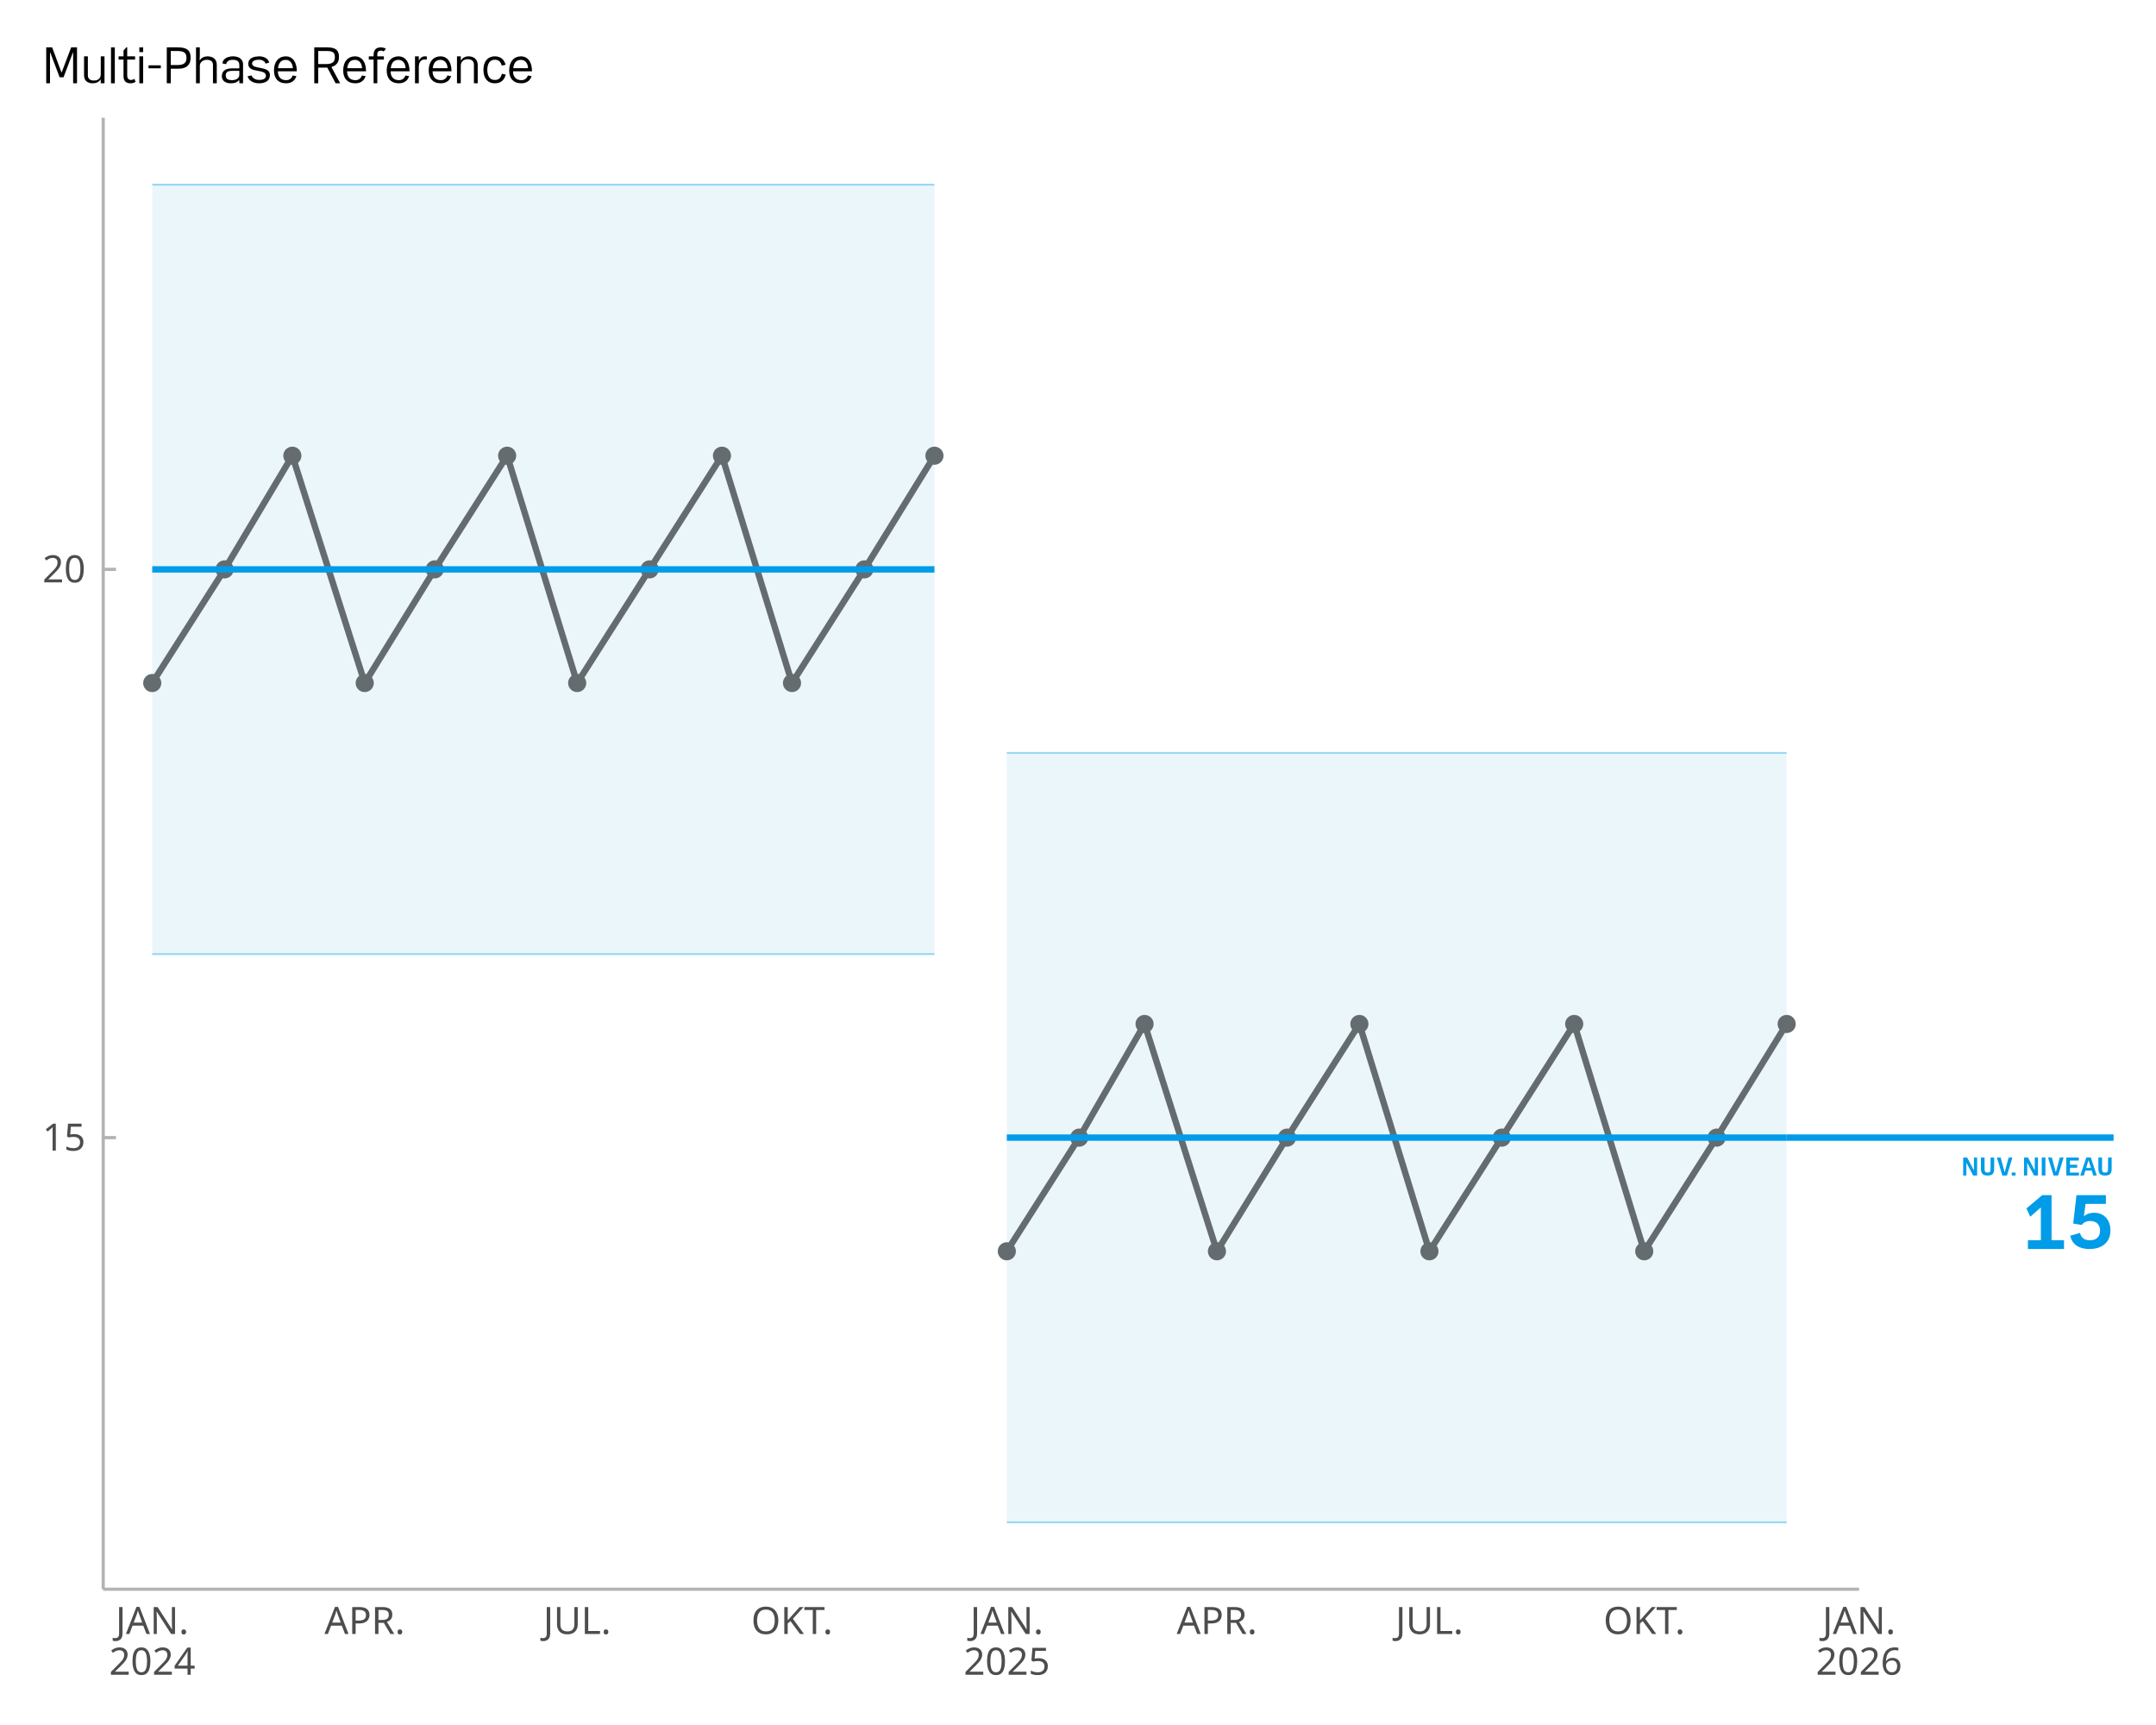
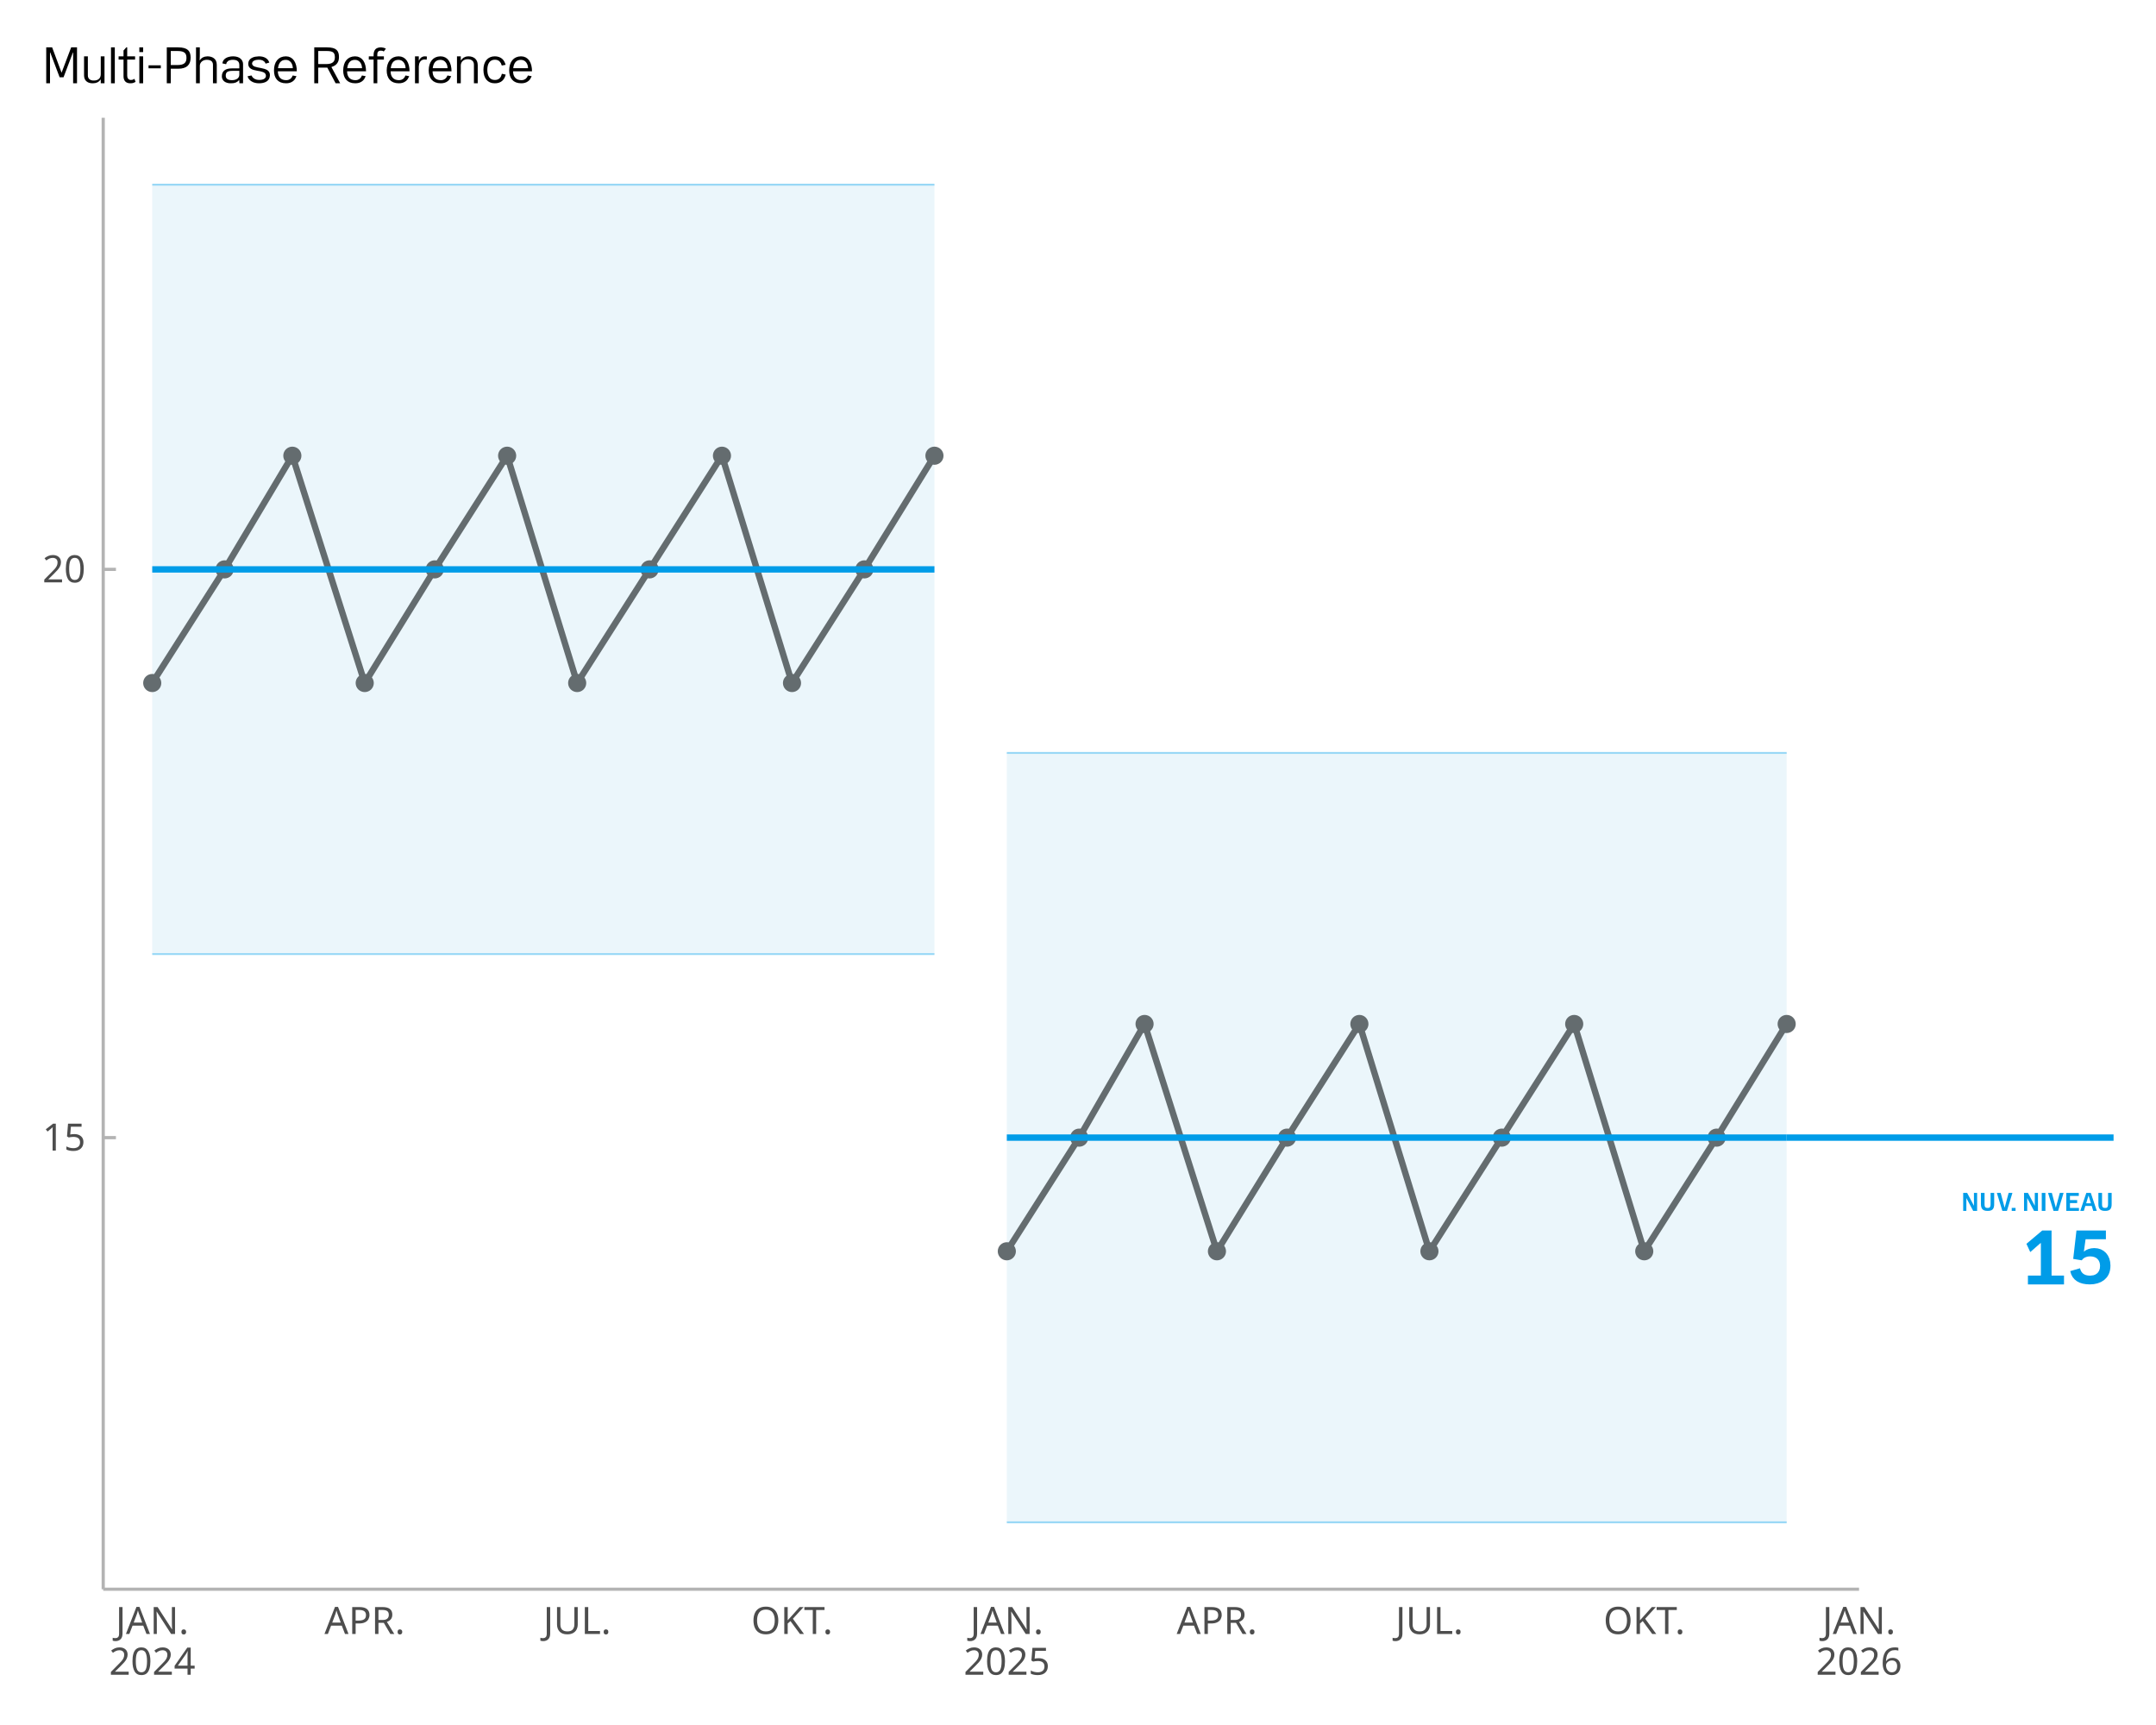
<svg xmlns="http://www.w3.org/2000/svg" class="svglite" data-engine-version="2.0" width="720.00pt" height="576.00pt" viewBox="0 0 720.00 576.00">
  <defs>
    <style type="text/css">
    .svglite line, .svglite polyline, .svglite polygon, .svglite path, .svglite rect, .svglite circle {
      fill: none;
      stroke: #000000;
      stroke-linecap: round;
      stroke-linejoin: round;
      stroke-miterlimit: 10.00;
    }
  </style>
  </defs>
  <rect width="100%" height="100%" style="stroke: none; fill: #FFFFFF;" />
  <defs>
    <clipPath id="cpMC4wMHw3MjAuMDB8MC4wMHw1NzYuMDA=">
      <rect x="0.00" y="0.00" width="720.00" height="576.00" />
    </clipPath>
  </defs>
  <g clip-path="url(#cpMC4wMHw3MjAuMDB8MC4wMHw1NzYuMDA=)">
    <rect x="0.00" y="0.00" width="720.00" height="576.00" style="stroke-width: 1.36; stroke: none; fill: #FFFFFF;" />
  </g>
  <defs>
    <clipPath id="cpMzQuNDd8NzA1LjgzfDM5LjMzfDUzMC42Ng==">
      <rect x="34.47" y="39.33" width="671.36" height="491.32" />
    </clipPath>
  </defs>
  <g clip-path="url(#cpMzQuNDd8NzA1LjgzfDM5LjMzfDUzMC42Ng==)">
    <rect x="34.47" y="39.33" width="671.36" height="491.32" style="stroke-width: 1.36; stroke: none; fill: #FFFFFF;" />
    <polygon points="50.84,61.67 75.01,61.67 97.63,61.67 121.80,61.67 145.19,61.67 169.36,61.67 192.75,61.67 216.93,61.67 241.10,61.67 264.49,61.67 288.66,61.67 312.06,61.67 312.06,318.58 288.66,318.58 264.49,318.58 241.10,318.58 216.93,318.58 192.75,318.58 169.36,318.58 145.19,318.58 121.80,318.58 97.63,318.58 75.01,318.58 50.84,318.58 " style="stroke-width: 0.00; stroke: none; stroke-linecap: butt; fill: #D8EEF9; fill-opacity: 0.50;" />
    <polyline points="50.84,61.67 75.01,61.67 97.63,61.67 121.80,61.67 145.19,61.67 169.36,61.67 192.75,61.67 216.93,61.67 241.10,61.67 264.49,61.67 288.66,61.67 312.06,61.67 " style="stroke-width: 1.36; stroke: none; stroke-linecap: butt;" />
    <polyline points="312.06,318.58 288.66,318.58 264.49,318.58 241.10,318.58 216.93,318.58 192.75,318.58 169.36,318.58 145.19,318.58 121.80,318.58 97.63,318.58 75.01,318.58 50.84,318.58 " style="stroke-width: 1.36; stroke: none; stroke-linecap: butt;" />
    <polygon points="336.23,251.41 360.40,251.41 382.23,251.41 406.40,251.41 429.80,251.41 453.97,251.41 477.36,251.41 501.53,251.41 525.71,251.41 549.10,251.41 573.27,251.41 596.66,251.41 596.66,508.32 573.27,508.32 549.10,508.32 525.71,508.32 501.53,508.32 477.36,508.32 453.97,508.32 429.80,508.32 406.40,508.32 382.23,508.32 360.40,508.32 336.23,508.32 " style="stroke-width: 0.00; stroke: none; stroke-linecap: butt; fill: #D8EEF9; fill-opacity: 0.50;" />
    <polyline points="336.23,251.41 360.40,251.41 382.23,251.41 406.40,251.41 429.80,251.41 453.97,251.41 477.36,251.41 501.53,251.41 525.71,251.41 549.10,251.41 573.27,251.41 596.66,251.41 " style="stroke-width: 1.36; stroke: none; stroke-linecap: butt;" />
    <polyline points="596.66,508.32 573.27,508.32 549.10,508.32 525.71,508.32 501.53,508.32 477.36,508.32 453.97,508.32 429.80,508.32 406.40,508.32 382.23,508.32 360.40,508.32 336.23,508.32 " style="stroke-width: 1.36; stroke: none; stroke-linecap: butt;" />
    <polyline points="50.84,61.67 75.01,61.67 97.63,61.67 121.80,61.67 145.19,61.67 169.36,61.67 192.75,61.67 216.93,61.67 241.10,61.67 264.49,61.67 288.66,61.67 312.06,61.67 " style="stroke-width: 0.64; stroke: #99D8F6; stroke-linecap: butt;" />
    <polyline points="336.23,251.41 360.40,251.41 382.23,251.41 406.40,251.41 429.80,251.41 453.97,251.41 477.36,251.41 501.53,251.41 525.71,251.41 549.10,251.41 573.27,251.41 596.66,251.41 " style="stroke-width: 0.64; stroke: #99D8F6; stroke-linecap: butt;" />
    <polyline points="50.84,318.58 75.01,318.58 97.63,318.58 121.80,318.58 145.19,318.58 169.36,318.58 192.75,318.58 216.93,318.58 241.10,318.58 264.49,318.58 288.66,318.58 312.06,318.58 " style="stroke-width: 0.64; stroke: #99D8F6; stroke-linecap: butt;" />
    <polyline points="336.23,508.32 360.40,508.32 382.23,508.32 406.40,508.32 429.80,508.32 453.97,508.32 477.36,508.32 501.53,508.32 525.71,508.32 549.10,508.32 573.27,508.32 596.66,508.32 " style="stroke-width: 0.64; stroke: #99D8F6; stroke-linecap: butt;" />
    <polyline points="50.84,228.07 75.01,190.12 97.63,152.17 121.80,228.07 145.19,190.12 169.36,152.17 192.75,228.07 216.93,190.12 241.10,152.17 264.49,228.07 288.66,190.12 312.06,152.17 " style="stroke-width: 2.13; stroke: #646C6F; stroke-linecap: butt;" />
    <polyline points="336.23,417.82 360.40,379.87 382.23,341.92 406.40,417.82 429.80,379.87 453.97,341.92 477.36,417.82 501.53,379.87 525.71,341.92 549.10,417.82 573.27,379.87 596.66,341.92 " style="stroke-width: 2.13; stroke: #646C6F; stroke-linecap: butt;" />
    <circle cx="50.84" cy="228.07" r="2.58" style="stroke-width: 0.90; stroke: #646C6F; fill: #646C6F;" />
    <circle cx="75.01" cy="190.12" r="2.58" style="stroke-width: 0.90; stroke: #646C6F; fill: #646C6F;" />
    <circle cx="97.63" cy="152.17" r="2.58" style="stroke-width: 0.90; stroke: #646C6F; fill: #646C6F;" />
    <circle cx="121.80" cy="228.07" r="2.58" style="stroke-width: 0.90; stroke: #646C6F; fill: #646C6F;" />
    <circle cx="145.19" cy="190.12" r="2.58" style="stroke-width: 0.90; stroke: #646C6F; fill: #646C6F;" />
    <circle cx="169.36" cy="152.17" r="2.58" style="stroke-width: 0.90; stroke: #646C6F; fill: #646C6F;" />
    <circle cx="192.75" cy="228.07" r="2.58" style="stroke-width: 0.90; stroke: #646C6F; fill: #646C6F;" />
    <circle cx="216.93" cy="190.12" r="2.58" style="stroke-width: 0.90; stroke: #646C6F; fill: #646C6F;" />
    <circle cx="241.10" cy="152.17" r="2.58" style="stroke-width: 0.90; stroke: #646C6F; fill: #646C6F;" />
    <circle cx="264.49" cy="228.07" r="2.58" style="stroke-width: 0.90; stroke: #646C6F; fill: #646C6F;" />
    <circle cx="288.66" cy="190.12" r="2.58" style="stroke-width: 0.90; stroke: #646C6F; fill: #646C6F;" />
    <circle cx="312.06" cy="152.17" r="2.58" style="stroke-width: 0.90; stroke: #646C6F; fill: #646C6F;" />
    <circle cx="336.23" cy="417.82" r="2.58" style="stroke-width: 0.90; stroke: #646C6F; fill: #646C6F;" />
    <circle cx="360.40" cy="379.87" r="2.58" style="stroke-width: 0.90; stroke: #646C6F; fill: #646C6F;" />
    <circle cx="382.23" cy="341.92" r="2.58" style="stroke-width: 0.90; stroke: #646C6F; fill: #646C6F;" />
    <circle cx="406.40" cy="417.82" r="2.58" style="stroke-width: 0.90; stroke: #646C6F; fill: #646C6F;" />
    <circle cx="429.80" cy="379.87" r="2.58" style="stroke-width: 0.90; stroke: #646C6F; fill: #646C6F;" />
    <circle cx="453.97" cy="341.92" r="2.58" style="stroke-width: 0.90; stroke: #646C6F; fill: #646C6F;" />
    <circle cx="477.36" cy="417.82" r="2.58" style="stroke-width: 0.90; stroke: #646C6F; fill: #646C6F;" />
    <circle cx="501.53" cy="379.87" r="2.58" style="stroke-width: 0.90; stroke: #646C6F; fill: #646C6F;" />
    <circle cx="525.71" cy="341.92" r="2.58" style="stroke-width: 0.90; stroke: #646C6F; fill: #646C6F;" />
    <circle cx="549.10" cy="417.82" r="2.58" style="stroke-width: 0.90; stroke: #646C6F; fill: #646C6F;" />
    <circle cx="573.27" cy="379.87" r="2.58" style="stroke-width: 0.90; stroke: #646C6F; fill: #646C6F;" />
    <circle cx="596.66" cy="341.92" r="2.58" style="stroke-width: 0.90; stroke: #646C6F; fill: #646C6F;" />
    <polyline points="50.84,190.12 75.01,190.12 97.63,190.12 121.80,190.12 145.19,190.12 169.36,190.12 192.75,190.12 216.93,190.12 241.10,190.12 264.49,190.12 288.66,190.12 312.06,190.12 " style="stroke-width: 2.13; stroke: #009CE8; stroke-linecap: butt;" />
    <polyline points="336.23,379.87 360.40,379.87 382.23,379.87 406.40,379.87 429.80,379.87 453.97,379.87 477.36,379.87 501.53,379.87 525.71,379.87 549.10,379.87 573.27,379.87 596.66,379.87 " style="stroke-width: 2.13; stroke: #009CE8; stroke-linecap: butt;" />
    <polyline points="596.66,379.87 705.83,379.87 " style="stroke-width: 2.13; stroke: #009CE8; stroke-linecap: butt;" />
-     <path d="M 660.26 386.52 L 659.20 386.52 L 659.20 390.81 L 656.93 386.52 L 655.61 386.52 L 655.61 392.52 L 656.67 392.52 L 656.67 388.24 L 658.95 392.52 L 660.26 392.52 Z" style="fill-rule: nonzero; fill: #009CE8; stroke-width: 0.75; stroke: none;" />
-     <path d="M 665.96 386.52 L 664.76 386.52 L 664.76 390.15 L 664.75 390.56 L 664.70 390.89 L 664.53 391.31 L 664.22 391.50 L 663.78 391.54 L 663.31 391.49 L 662.99 391.30 L 662.88 391.13 L 662.80 390.88 L 662.76 390.56 L 662.75 390.15 L 662.75 386.52 L 661.53 386.52 L 661.53 390.15 L 661.56 390.76 L 661.66 391.27 L 661.83 391.68 L 662.07 392.01 L 662.38 392.24 L 662.77 392.40 L 663.23 392.50 L 663.78 392.52 L 664.32 392.50 L 664.78 392.40 L 665.16 392.24 L 665.46 392.01 L 665.69 391.68 L 665.84 391.27 L 665.94 390.76 L 665.96 390.15 Z" style="fill-rule: nonzero; fill: #009CE8; stroke-width: 0.75; stroke: none;" />
-     <path d="M 670.79 386.52 L 669.47 391.42 L 669.44 391.42 L 668.13 386.52 L 666.86 386.52 L 668.69 392.52 L 670.22 392.52 L 672.05 386.52 Z" style="fill-rule: nonzero; fill: #009CE8; stroke-width: 0.75; stroke: none;" />
-     <path d="M 673.10 391.52 L 671.82 391.52 L 671.82 392.52 L 673.10 392.52 Z" style="fill-rule: nonzero; fill: #009CE8; stroke-width: 0.75; stroke: none;" />
-     <path d="M 680.58 386.52 L 679.52 386.52 L 679.52 390.81 L 677.25 386.52 L 675.93 386.52 L 675.93 392.52 L 676.99 392.52 L 676.99 388.24 L 679.27 392.52 L 680.58 392.52 Z" style="fill-rule: nonzero; fill: #009CE8; stroke-width: 0.75; stroke: none;" />
-     <path d="M 683.07 386.52 L 681.85 386.52 L 681.85 392.52 L 683.07 392.52 Z" style="fill-rule: nonzero; fill: #009CE8; stroke-width: 0.75; stroke: none;" />
-     <path d="M 687.88 386.52 L 686.56 391.42 L 686.53 391.42 L 685.22 386.52 L 683.95 386.52 L 685.78 392.52 L 687.31 392.52 L 689.14 386.52 Z" style="fill-rule: nonzero; fill: #009CE8; stroke-width: 0.75; stroke: none;" />
-     <path d="M 694.27 391.54 L 691.27 391.54 L 691.27 389.92 L 693.67 389.92 L 693.67 388.92 L 691.27 388.92 L 691.27 387.52 L 694.22 387.52 L 694.22 386.52 L 690.05 386.52 L 690.05 392.52 L 694.27 392.52 Z" style="fill-rule: nonzero; fill: #009CE8; stroke-width: 0.75; stroke: none;" />
-     <path d="M 698.23 386.52 L 696.73 386.52 L 694.71 392.52 L 695.90 392.52 L 696.40 390.87 L 698.54 390.87 L 699.04 392.52 L 700.23 392.52 ZM 696.68 389.99 L 697.46 387.42 L 697.48 387.42 L 698.28 389.99 Z" style="fill-rule: nonzero; fill: #009CE8; stroke-width: 0.75; stroke: none;" />
-     <path d="M 705.19 386.52 L 703.99 386.52 L 703.99 390.15 L 703.98 390.56 L 703.93 390.89 L 703.76 391.31 L 703.45 391.50 L 703.01 391.54 L 702.54 391.49 L 702.22 391.30 L 702.11 391.13 L 702.03 390.88 L 701.99 390.56 L 701.98 390.15 L 701.98 386.52 L 700.76 386.52 L 700.76 390.15 L 700.79 390.76 L 700.89 391.27 L 701.06 391.68 L 701.30 392.01 L 701.61 392.24 L 702.00 392.40 L 702.46 392.50 L 703.01 392.52 L 703.55 392.50 L 704.01 392.40 L 704.39 392.24 L 704.69 392.01 L 704.92 391.68 L 705.08 391.27 L 705.17 390.76 L 705.19 390.15 Z" style="fill-rule: nonzero; fill: #009CE8; stroke-width: 0.75; stroke: none;" />
-     <path d="M 682.33 417.07 L 685.92 417.07 L 689.28 417.07 L 689.28 414.13 L 685.12 414.13 L 685.12 399.07 L 682.01 399.07 L 676.73 403.52 L 678.01 406.27 L 681.44 403.27 L 681.55 403.27 L 681.55 414.13 L 677.23 414.13 L 677.23 417.07 Z" style="fill-rule: nonzero; fill: #009CE8; stroke-width: 0.75; stroke: none;" />
-     <path d="M 703.27 401.99 L 703.27 399.07 L 693.44 399.07 L 692.35 408.55 L 692.47 408.57 L 692.80 408.63 L 693.78 408.79 L 694.76 408.95 L 695.09 409.00 L 695.21 409.02 L 695.62 408.53 L 696.20 408.11 L 696.99 407.82 L 697.48 407.74 L 698.04 407.71 L 698.78 407.77 L 699.43 407.94 L 700.00 408.21 L 700.46 408.58 L 700.83 409.04 L 701.10 409.58 L 701.26 410.19 L 701.32 410.87 L 701.24 411.77 L 701.00 412.50 L 700.64 413.07 L 700.19 413.50 L 699.67 413.81 L 699.12 414.01 L 698.01 414.15 L 697.28 414.10 L 696.66 413.98 L 696.13 413.77 L 695.68 413.49 L 695.31 413.13 L 695.01 412.71 L 694.79 412.22 L 694.62 411.68 L 691.35 412.63 L 691.68 413.71 L 692.17 414.63 L 692.81 415.39 L 693.59 416.01 L 694.49 416.48 L 695.52 416.81 L 696.66 417.00 L 697.90 417.07 L 699.22 416.98 L 700.48 416.72 L 701.65 416.26 L 702.69 415.60 L 703.55 414.74 L 703.91 414.22 L 704.22 413.65 L 704.46 413.03 L 704.64 412.34 L 704.75 411.59 L 704.79 410.79 L 704.69 409.53 L 704.40 408.40 L 703.93 407.40 L 703.29 406.55 L 702.51 405.87 L 701.59 405.36 L 700.54 405.05 L 699.38 404.94 L 698.36 405.03 L 697.41 405.27 L 696.59 405.64 L 695.91 406.13 L 696.48 401.99 Z" style="fill-rule: nonzero; fill: #009CE8; stroke-width: 0.75; stroke: none;" />
+     <path d="M 660.26 398.33 L 659.20 398.33 L 659.20 402.62 L 656.93 398.33 L 655.61 398.33 L 655.61 404.33 L 656.67 404.33 L 656.67 400.05 L 658.95 404.33 L 660.26 404.33 Z" style="fill-rule: nonzero; fill: #009CE8; stroke-width: 0.75; stroke: none;" />
+     <path d="M 665.96 398.33 L 664.76 398.33 L 664.76 401.96 L 664.75 402.37 L 664.70 402.70 L 664.53 403.12 L 664.22 403.31 L 663.78 403.35 L 663.31 403.30 L 662.99 403.11 L 662.88 402.93 L 662.80 402.69 L 662.76 402.37 L 662.75 401.96 L 662.75 398.33 L 661.53 398.33 L 661.53 401.96 L 661.56 402.57 L 661.66 403.08 L 661.83 403.49 L 662.07 403.81 L 662.38 404.05 L 662.77 404.21 L 663.23 404.31 L 663.78 404.33 L 664.32 404.31 L 664.78 404.21 L 665.16 404.05 L 665.46 403.81 L 665.69 403.49 L 665.84 403.08 L 665.94 402.57 L 665.96 401.96 Z" style="fill-rule: nonzero; fill: #009CE8; stroke-width: 0.75; stroke: none;" />
+     <path d="M 670.79 398.33 L 669.47 403.22 L 669.44 403.22 L 668.13 398.33 L 666.86 398.33 L 668.69 404.33 L 670.22 404.33 L 672.05 398.33 Z" style="fill-rule: nonzero; fill: #009CE8; stroke-width: 0.75; stroke: none;" />
+     <path d="M 673.10 403.33 L 671.82 403.33 L 671.82 404.33 L 673.10 404.33 Z" style="fill-rule: nonzero; fill: #009CE8; stroke-width: 0.75; stroke: none;" />
+     <path d="M 680.58 398.33 L 679.52 398.33 L 679.52 402.62 L 677.25 398.33 L 675.93 398.33 L 675.93 404.33 L 676.99 404.33 L 676.99 400.05 L 679.27 404.33 L 680.58 404.33 Z" style="fill-rule: nonzero; fill: #009CE8; stroke-width: 0.75; stroke: none;" />
+     <path d="M 683.07 398.33 L 681.85 398.33 L 681.85 404.33 L 683.07 404.33 Z" style="fill-rule: nonzero; fill: #009CE8; stroke-width: 0.75; stroke: none;" />
+     <path d="M 687.88 398.33 L 686.56 403.22 L 686.53 403.22 L 685.22 398.33 L 683.95 398.33 L 685.78 404.33 L 687.31 404.33 L 689.14 398.33 Z" style="fill-rule: nonzero; fill: #009CE8; stroke-width: 0.75; stroke: none;" />
+     <path d="M 694.27 403.35 L 691.27 403.35 L 691.27 401.72 L 693.67 401.72 L 693.67 400.72 L 691.27 400.72 L 691.27 399.33 L 694.22 399.33 L 694.22 398.33 L 690.05 398.33 L 690.05 404.33 L 694.27 404.33 Z" style="fill-rule: nonzero; fill: #009CE8; stroke-width: 0.75; stroke: none;" />
+     <path d="M 698.23 398.33 L 696.73 398.33 L 694.71 404.33 L 695.90 404.33 L 696.40 402.68 L 698.54 402.68 L 699.04 404.33 L 700.23 404.33 ZM 696.68 401.80 L 697.46 399.22 L 697.48 399.22 L 698.28 401.80 Z" style="fill-rule: nonzero; fill: #009CE8; stroke-width: 0.75; stroke: none;" />
+     <path d="M 705.19 398.33 L 703.99 398.33 L 703.99 401.96 L 703.98 402.37 L 703.93 402.70 L 703.76 403.12 L 703.45 403.31 L 703.01 403.35 L 702.54 403.30 L 702.22 403.11 L 702.11 402.93 L 702.03 402.69 L 701.99 402.37 L 701.98 401.96 L 701.98 398.33 L 700.76 398.33 L 700.76 401.96 L 700.79 402.57 L 700.89 403.08 L 701.06 403.49 L 701.30 403.81 L 701.61 404.05 L 702.00 404.21 L 702.46 404.31 L 703.01 404.33 L 703.55 404.31 L 704.01 404.21 L 704.39 404.05 L 704.69 403.81 L 704.92 403.49 L 705.08 403.08 L 705.17 402.57 L 705.19 401.96 Z" style="fill-rule: nonzero; fill: #009CE8; stroke-width: 0.75; stroke: none;" />
+     <path d="M 682.33 428.88 L 685.92 428.88 L 689.28 428.88 L 689.28 425.94 L 685.12 425.94 L 685.12 410.88 L 682.01 410.88 L 676.73 415.33 L 678.01 418.08 L 681.44 415.08 L 681.55 415.08 L 681.55 425.94 L 677.23 425.94 L 677.23 428.88 Z" style="fill-rule: nonzero; fill: #009CE8; stroke-width: 0.75; stroke: none;" />
+     <path d="M 703.27 413.80 L 703.27 410.88 L 693.44 410.88 L 692.35 420.36 L 692.47 420.38 L 692.80 420.44 L 693.78 420.60 L 694.76 420.76 L 695.09 420.81 L 695.21 420.83 L 695.62 420.34 L 696.20 419.92 L 696.99 419.63 L 697.48 419.55 L 698.04 419.52 L 698.78 419.58 L 699.43 419.75 L 700.00 420.02 L 700.46 420.39 L 700.83 420.85 L 701.10 421.39 L 701.26 422.00 L 701.32 422.67 L 701.24 423.58 L 701.00 424.31 L 700.64 424.88 L 700.19 425.31 L 699.67 425.62 L 699.12 425.82 L 698.01 425.96 L 697.28 425.91 L 696.66 425.79 L 696.13 425.58 L 695.68 425.30 L 695.31 424.94 L 695.01 424.52 L 694.79 424.03 L 694.62 423.49 L 691.35 424.44 L 691.68 425.52 L 692.17 426.44 L 692.81 427.20 L 693.59 427.82 L 694.49 428.29 L 695.52 428.62 L 696.66 428.81 L 697.90 428.88 L 699.22 428.79 L 700.48 428.52 L 701.65 428.07 L 702.69 427.41 L 703.55 426.55 L 703.91 426.03 L 704.22 425.46 L 704.46 424.84 L 704.64 424.15 L 704.75 423.40 L 704.79 422.60 L 704.69 421.34 L 704.40 420.21 L 703.93 419.21 L 703.29 418.36 L 702.51 417.68 L 701.59 417.17 L 700.54 416.86 L 699.38 416.75 L 698.36 416.84 L 697.41 417.08 L 696.59 417.45 L 695.91 417.94 L 696.48 413.80 Z" style="fill-rule: nonzero; fill: #009CE8; stroke-width: 0.75; stroke: none;" />
  </g>
  <g clip-path="url(#cpMC4wMHw3MjAuMDB8MC4wMHw1NzYuMDA=)">
    <polyline points="34.47,530.66 34.47,39.33 " style="stroke-width: 1.07; stroke: #B3B3B3; stroke-linecap: butt;" />
    <text x="14.17" y="384.20" style="font-size: 12.60px; fill: #4D4D4D; font-family: sans;" textLength="14.02px" lengthAdjust="spacingAndGlyphs">15</text>
    <text x="14.17" y="194.46" style="font-size: 12.60px; fill: #4D4D4D; font-family: sans;" textLength="14.02px" lengthAdjust="spacingAndGlyphs">20</text>
    <polyline points="38.72,379.87 34.47,379.87 " style="stroke-width: 1.07; stroke: #B3B3B3; stroke-linecap: butt;" />
    <polyline points="38.72,190.12 34.47,190.12 " style="stroke-width: 1.07; stroke: #B3B3B3; stroke-linecap: butt;" />
    <polyline points="34.47,530.66 620.83,530.66 " style="stroke-width: 1.07; stroke: #B3B3B3; stroke-linecap: butt;" />
    <text x="50.84" y="545.60" text-anchor="middle" style="font-size: 12.60px; fill: #4D4D4D; font-family: sans;" textLength="27.31px" lengthAdjust="spacingAndGlyphs">JAN.</text>
    <text x="50.84" y="559.21" text-anchor="middle" style="font-size: 12.60px; fill: #4D4D4D; font-family: sans;" textLength="28.03px" lengthAdjust="spacingAndGlyphs">2024</text>
    <text x="121.80" y="545.60" text-anchor="middle" style="font-size: 12.60px; fill: #4D4D4D; font-family: sans;" textLength="29.42px" lengthAdjust="spacingAndGlyphs">APR.</text>
    <text x="192.75" y="545.60" text-anchor="middle" style="font-size: 12.60px; fill: #4D4D4D; font-family: sans;" textLength="25.92px" lengthAdjust="spacingAndGlyphs">JUL.</text>
    <text x="264.49" y="545.60" text-anchor="middle" style="font-size: 12.60px; fill: #4D4D4D; font-family: sans;" textLength="29.41px" lengthAdjust="spacingAndGlyphs">OKT.</text>
    <text x="336.23" y="545.60" text-anchor="middle" style="font-size: 12.60px; fill: #4D4D4D; font-family: sans;" textLength="27.31px" lengthAdjust="spacingAndGlyphs">JAN.</text>
    <text x="336.23" y="559.21" text-anchor="middle" style="font-size: 12.60px; fill: #4D4D4D; font-family: sans;" textLength="28.03px" lengthAdjust="spacingAndGlyphs">2025</text>
    <text x="406.40" y="545.60" text-anchor="middle" style="font-size: 12.60px; fill: #4D4D4D; font-family: sans;" textLength="29.42px" lengthAdjust="spacingAndGlyphs">APR.</text>
    <text x="477.36" y="545.60" text-anchor="middle" style="font-size: 12.60px; fill: #4D4D4D; font-family: sans;" textLength="25.92px" lengthAdjust="spacingAndGlyphs">JUL.</text>
    <text x="549.10" y="545.60" text-anchor="middle" style="font-size: 12.60px; fill: #4D4D4D; font-family: sans;" textLength="29.41px" lengthAdjust="spacingAndGlyphs">OKT.</text>
    <text x="620.83" y="545.60" text-anchor="middle" style="font-size: 12.60px; fill: #4D4D4D; font-family: sans;" textLength="27.31px" lengthAdjust="spacingAndGlyphs">JAN.</text>
    <text x="620.83" y="559.21" text-anchor="middle" style="font-size: 12.60px; fill: #4D4D4D; font-family: sans;" textLength="28.03px" lengthAdjust="spacingAndGlyphs">2026</text>
    <path d="M 24.42 17.53 L 24.42 27.81 L 25.72 27.81 L 25.72 15.81 L 23.77 15.81 L 20.56 24.28 L 17.41 15.81 L 15.44 15.81 L 15.44 27.81 L 16.70 27.81 L 16.70 17.53 L 16.78 17.53 L 19.91 25.80 L 21.22 25.80 L 24.35 17.53 Z" style="fill-rule: nonzero; fill: #000000; stroke-width: 0.75; stroke: none;" />
    <path d="M 34.90 18.81 L 33.65 18.81 L 33.65 24.78 L 33.61 25.23 L 33.51 25.64 L 33.33 26.00 L 33.08 26.31 L 32.75 26.55 L 32.36 26.74 L 31.89 26.85 L 31.35 26.89 L 30.91 26.87 L 30.51 26.79 L 30.17 26.65 L 29.88 26.46 L 29.65 26.22 L 29.48 25.92 L 29.37 25.56 L 29.34 25.14 L 29.34 18.81 L 28.07 18.81 L 28.07 25.17 L 28.13 25.83 L 28.30 26.38 L 28.57 26.84 L 28.93 27.20 L 29.36 27.48 L 29.86 27.67 L 30.41 27.78 L 31.01 27.81 L 31.83 27.73 L 32.54 27.50 L 33.12 27.11 L 33.57 26.58 L 33.65 26.58 L 33.65 27.81 L 34.90 27.81 Z" style="fill-rule: nonzero; fill: #000000; stroke-width: 0.75; stroke: none;" />
    <path d="M 38.34 15.81 L 37.07 15.81 L 37.07 27.81 L 38.34 27.81 Z" style="fill-rule: nonzero; fill: #000000; stroke-width: 0.75; stroke: none;" />
    <path d="M 44.90 26.33 L 44.33 26.62 L 43.78 26.70 L 43.45 26.68 L 43.18 26.60 L 42.78 26.29 L 42.55 25.83 L 42.48 25.24 L 42.48 19.89 L 45.11 19.89 L 45.11 18.81 L 42.48 18.81 L 42.48 15.81 L 42.18 15.81 L 41.25 16.86 L 41.25 18.81 L 39.61 18.81 L 39.61 19.89 L 41.25 19.89 L 41.25 25.38 L 41.28 25.95 L 41.39 26.44 L 41.58 26.86 L 41.83 27.20 L 42.16 27.47 L 42.56 27.66 L 43.02 27.78 L 43.56 27.81 L 44.09 27.78 L 44.53 27.68 L 45.28 27.35 Z" style="fill-rule: nonzero; fill: #000000; stroke-width: 0.75; stroke: none;" />
    <path d="M 47.80 15.81 L 46.53 15.81 L 46.53 17.39 L 47.80 17.39 ZM 47.80 18.81 L 46.53 18.81 L 46.53 27.81 L 47.80 27.81 Z" style="fill-rule: nonzero; fill: #000000; stroke-width: 0.75; stroke: none;" />
    <path d="M 53.70 21.81 L 49.61 21.81 L 49.61 22.81 L 53.70 22.81 Z" style="fill-rule: nonzero; fill: #000000; stroke-width: 0.75; stroke: none;" />
    <path d="M 63.61 18.50 L 63.47 17.83 L 63.21 17.24 L 62.82 16.75 L 62.26 16.35 L 61.53 16.06 L 60.61 15.88 L 59.47 15.81 L 55.70 15.81 L 55.70 27.81 L 57.03 27.81 L 57.03 22.95 L 59.47 22.95 L 60.52 22.89 L 61.40 22.69 L 62.13 22.38 L 62.70 21.95 L 63.13 21.41 L 63.43 20.78 L 63.60 20.06 L 63.66 19.25 ZM 62.23 19.88 L 62.13 20.35 L 61.93 20.75 L 61.64 21.09 L 61.24 21.36 L 60.71 21.56 L 60.05 21.68 L 59.23 21.72 L 57.03 21.72 L 57.03 17.03 L 59.23 17.03 L 60.10 17.07 L 60.79 17.19 L 61.32 17.39 L 61.71 17.65 L 61.98 17.99 L 62.15 18.38 L 62.24 18.84 L 62.27 19.36 Z" style="fill-rule: nonzero; fill: #000000; stroke-width: 0.75; stroke: none;" />
    <path d="M 72.39 21.61 L 72.32 20.91 L 72.13 20.32 L 71.83 19.84 L 71.44 19.46 L 70.97 19.17 L 70.45 18.97 L 69.88 18.85 L 69.28 18.81 L 68.39 18.92 L 67.67 19.20 L 67.12 19.62 L 66.75 20.11 L 66.67 20.11 L 66.72 18.73 L 66.73 17.47 L 66.73 15.81 L 65.46 15.81 L 65.46 27.81 L 66.73 27.81 L 66.73 21.99 L 66.77 21.58 L 66.90 21.20 L 67.10 20.86 L 67.37 20.56 L 67.70 20.32 L 68.10 20.13 L 68.55 20.01 L 69.06 19.97 L 69.53 20.00 L 69.94 20.07 L 70.29 20.20 L 70.59 20.38 L 70.82 20.62 L 70.98 20.91 L 71.09 21.25 L 71.12 21.66 L 71.12 27.81 L 72.39 27.81 Z" style="fill-rule: nonzero; fill: #000000; stroke-width: 0.75; stroke: none;" />
    <path d="M 81.17 27.81 L 81.17 21.42 L 81.12 20.91 L 80.96 20.43 L 80.71 19.99 L 80.35 19.60 L 79.89 19.27 L 79.32 19.03 L 78.65 18.87 L 77.89 18.81 L 77.14 18.85 L 76.47 18.98 L 75.87 19.17 L 75.36 19.44 L 74.93 19.78 L 74.60 20.18 L 74.38 20.64 L 74.26 21.16 L 75.51 21.44 L 75.74 20.81 L 76.20 20.35 L 76.51 20.18 L 76.88 20.07 L 77.30 19.99 L 77.78 19.97 L 78.27 20.00 L 78.70 20.07 L 79.07 20.20 L 79.37 20.39 L 79.61 20.63 L 79.78 20.93 L 79.88 21.28 L 79.92 21.70 L 79.92 22.83 L 77.54 22.83 L 76.73 22.87 L 76.03 22.99 L 75.43 23.20 L 74.95 23.50 L 74.57 23.87 L 74.30 24.34 L 74.14 24.89 L 74.09 25.53 L 74.14 26.01 L 74.29 26.44 L 74.54 26.83 L 74.88 27.17 L 75.30 27.44 L 75.81 27.64 L 76.39 27.77 L 77.04 27.81 L 78.02 27.75 L 78.78 27.54 L 79.38 27.19 L 79.89 26.70 L 79.95 27.81 ZM 79.87 25.38 L 79.74 25.72 L 79.53 26.02 L 79.25 26.28 L 78.89 26.48 L 78.48 26.64 L 78.01 26.73 L 77.50 26.77 L 77.01 26.74 L 76.58 26.68 L 76.22 26.56 L 75.92 26.40 L 75.69 26.19 L 75.52 25.93 L 75.42 25.62 L 75.39 25.27 L 75.42 24.82 L 75.53 24.46 L 75.72 24.17 L 75.98 23.96 L 76.32 23.82 L 76.74 23.72 L 77.24 23.67 L 77.82 23.66 L 79.92 23.66 L 79.92 25.00 Z" style="fill-rule: nonzero; fill: #000000; stroke-width: 0.75; stroke: none;" />
    <path d="M 90.07 24.49 L 89.88 24.04 L 89.59 23.67 L 89.21 23.38 L 88.75 23.16 L 88.25 22.98 L 87.15 22.72 L 86.06 22.51 L 85.10 22.25 L 84.72 22.07 L 84.43 21.83 L 84.24 21.53 L 84.17 21.16 L 84.33 20.67 L 84.77 20.28 L 85.47 20.03 L 86.37 19.94 L 87.13 20.00 L 87.78 20.21 L 88.32 20.61 L 88.53 20.90 L 88.70 21.25 L 89.94 20.89 L 89.74 20.43 L 89.48 20.01 L 89.14 19.66 L 88.74 19.36 L 88.27 19.13 L 87.73 18.95 L 87.14 18.85 L 86.48 18.81 L 85.20 18.94 L 84.60 19.11 L 84.05 19.36 L 83.58 19.70 L 83.22 20.13 L 82.99 20.66 L 82.90 21.30 L 82.97 21.87 L 83.16 22.33 L 83.45 22.69 L 83.83 22.98 L 84.27 23.20 L 84.77 23.37 L 85.86 23.61 L 86.94 23.81 L 87.89 24.09 L 88.27 24.29 L 88.56 24.55 L 88.74 24.89 L 88.81 25.31 L 88.77 25.62 L 88.66 25.88 L 88.48 26.12 L 88.23 26.32 L 87.92 26.48 L 87.55 26.59 L 87.12 26.66 L 86.64 26.69 L 86.13 26.66 L 85.68 26.59 L 84.93 26.29 L 84.37 25.82 L 83.97 25.19 L 82.67 25.47 L 82.87 25.99 L 83.17 26.46 L 83.56 26.86 L 84.03 27.19 L 84.56 27.46 L 85.15 27.65 L 85.80 27.77 L 86.48 27.81 L 87.19 27.78 L 87.86 27.67 L 88.48 27.48 L 89.03 27.20 L 89.49 26.82 L 89.84 26.34 L 90.06 25.75 L 90.14 25.05 Z" style="fill-rule: nonzero; fill: #000000; stroke-width: 0.75; stroke: none;" />
    <path d="M 96.19 27.77 L 96.79 27.64 L 97.32 27.43 L 97.78 27.15 L 98.18 26.81 L 98.52 26.40 L 99.01 25.45 L 97.76 25.20 L 97.44 25.83 L 97.00 26.33 L 96.37 26.65 L 95.98 26.74 L 95.53 26.77 L 94.90 26.71 L 94.35 26.56 L 93.88 26.31 L 93.50 25.97 L 93.20 25.54 L 92.98 25.04 L 92.84 24.46 L 92.79 23.81 L 99.12 23.81 L 99.07 22.79 L 98.90 21.84 L 98.61 20.99 L 98.21 20.25 L 97.70 19.65 L 97.07 19.20 L 96.33 18.91 L 95.47 18.81 L 94.57 18.90 L 93.78 19.15 L 93.10 19.55 L 92.54 20.10 L 92.09 20.78 L 91.76 21.59 L 91.56 22.51 L 91.50 23.53 L 91.56 24.45 L 91.74 25.28 L 92.05 26.01 L 92.49 26.63 L 93.05 27.13 L 93.74 27.50 L 94.56 27.73 L 95.51 27.81 ZM 92.84 22.77 L 92.94 22.19 L 93.09 21.65 L 93.30 21.18 L 93.57 20.77 L 93.92 20.44 L 94.33 20.19 L 94.83 20.04 L 95.42 19.99 L 95.95 20.04 L 96.41 20.20 L 96.81 20.46 L 97.15 20.80 L 97.41 21.21 L 97.61 21.68 L 97.74 22.20 L 97.79 22.77 Z" style="fill-rule: nonzero; fill: #000000; stroke-width: 0.75; stroke: none;" />
    <path d="M 110.67 22.38 L 111.25 22.16 L 111.76 21.90 L 112.19 21.58 L 112.55 21.20 L 112.83 20.76 L 113.04 20.26 L 113.16 19.69 L 113.20 19.05 L 113.16 18.32 L 113.02 17.67 L 112.77 17.12 L 112.39 16.66 L 111.86 16.29 L 111.17 16.03 L 110.29 15.87 L 109.20 15.81 L 104.95 15.81 L 104.95 27.81 L 106.28 27.81 L 106.28 22.58 L 109.31 22.58 L 112.08 27.81 L 113.61 27.81 ZM 111.79 19.65 L 111.68 20.09 L 111.49 20.47 L 111.20 20.79 L 110.82 21.04 L 110.34 21.23 L 109.74 21.35 L 109.03 21.39 L 106.28 21.39 L 106.28 17.03 L 109.08 17.03 L 109.83 17.06 L 110.44 17.15 L 110.92 17.30 L 111.29 17.52 L 111.54 17.81 L 111.71 18.18 L 111.80 18.63 L 111.83 19.17 Z" style="fill-rule: nonzero; fill: #000000; stroke-width: 0.75; stroke: none;" />
    <path d="M 119.30 27.77 L 119.91 27.64 L 120.44 27.43 L 120.90 27.15 L 121.30 26.81 L 121.63 26.40 L 122.13 25.45 L 120.88 25.20 L 120.56 25.83 L 120.11 26.33 L 119.49 26.65 L 119.10 26.74 L 118.64 26.77 L 118.01 26.71 L 117.47 26.56 L 117.00 26.31 L 116.61 25.97 L 116.31 25.54 L 116.09 25.04 L 115.96 24.46 L 115.91 23.81 L 122.24 23.81 L 122.18 22.79 L 122.01 21.84 L 121.73 20.99 L 121.33 20.25 L 120.82 19.65 L 120.19 19.20 L 119.44 18.91 L 118.58 18.81 L 117.69 18.90 L 116.90 19.15 L 116.22 19.55 L 115.65 20.10 L 115.20 20.78 L 114.88 21.59 L 114.68 22.51 L 114.61 23.53 L 114.67 24.45 L 114.86 25.28 L 115.17 26.01 L 115.61 26.63 L 116.17 27.13 L 116.86 27.50 L 117.68 27.73 L 118.63 27.81 ZM 115.96 22.77 L 116.06 22.19 L 116.21 21.65 L 116.42 21.18 L 116.69 20.77 L 117.03 20.44 L 117.45 20.19 L 117.95 20.04 L 118.53 19.99 L 119.06 20.04 L 119.52 20.20 L 119.93 20.46 L 120.26 20.80 L 120.53 21.21 L 120.73 21.68 L 120.85 22.20 L 120.91 22.77 Z" style="fill-rule: nonzero; fill: #000000; stroke-width: 0.75; stroke: none;" />
    <path d="M 128.21 15.96 L 127.31 15.81 L 126.76 15.84 L 126.27 15.94 L 125.83 16.11 L 125.46 16.36 L 125.17 16.71 L 124.95 17.15 L 124.81 17.69 L 124.76 18.35 L 124.76 18.81 L 123.16 18.81 L 123.16 19.89 L 124.76 19.89 L 124.76 27.81 L 126.00 27.81 L 126.00 19.89 L 128.20 19.89 L 128.20 18.81 L 126.00 18.81 L 126.00 18.24 L 126.04 17.73 L 126.20 17.31 L 126.57 17.02 L 126.86 16.94 L 127.22 16.91 L 127.74 16.97 L 128.16 17.19 L 128.87 16.24 Z" style="fill-rule: nonzero; fill: #000000; stroke-width: 0.75; stroke: none;" />
    <path d="M 133.84 27.77 L 134.44 27.64 L 134.97 27.43 L 135.43 27.15 L 135.83 26.81 L 136.16 26.40 L 136.66 25.45 L 135.41 25.20 L 135.09 25.83 L 134.64 26.33 L 134.02 26.65 L 133.63 26.74 L 133.17 26.77 L 132.55 26.71 L 132.00 26.56 L 131.53 26.31 L 131.15 25.97 L 130.84 25.54 L 130.62 25.04 L 130.49 24.46 L 130.44 23.81 L 136.77 23.81 L 136.71 22.79 L 136.54 21.84 L 136.26 20.99 L 135.86 20.25 L 135.35 19.65 L 134.72 19.20 L 133.97 18.91 L 133.11 18.81 L 132.22 18.90 L 131.43 19.15 L 130.75 19.55 L 130.18 20.10 L 129.74 20.78 L 129.41 21.59 L 129.21 22.51 L 129.14 23.53 L 129.20 24.45 L 129.39 25.28 L 129.70 26.01 L 130.14 26.63 L 130.70 27.13 L 131.39 27.50 L 132.21 27.73 L 133.16 27.81 ZM 130.49 22.77 L 130.59 22.19 L 130.74 21.65 L 130.95 21.18 L 131.22 20.77 L 131.56 20.44 L 131.98 20.19 L 132.48 20.04 L 133.07 19.99 L 133.59 20.04 L 134.06 20.20 L 134.46 20.46 L 134.79 20.80 L 135.06 21.21 L 135.26 21.68 L 135.39 22.20 L 135.44 22.77 Z" style="fill-rule: nonzero; fill: #000000; stroke-width: 0.75; stroke: none;" />
    <path d="M 142.58 18.88 L 141.95 18.81 L 141.54 18.84 L 141.19 18.92 L 140.63 19.22 L 140.22 19.66 L 139.92 20.19 L 139.86 20.19 L 139.86 18.81 L 138.59 18.81 L 138.59 27.81 L 139.86 27.81 L 139.86 22.19 L 139.98 21.32 L 140.13 20.93 L 140.34 20.57 L 140.62 20.27 L 140.97 20.04 L 141.38 19.90 L 141.86 19.85 L 142.47 19.92 L 142.47 20.11 Z" style="fill-rule: nonzero; fill: #000000; stroke-width: 0.75; stroke: none;" />
    <path d="M 147.86 27.77 L 148.46 27.64 L 148.99 27.43 L 149.45 27.15 L 149.85 26.81 L 150.18 26.40 L 150.68 25.45 L 149.43 25.20 L 149.11 25.83 L 148.66 26.33 L 148.04 26.65 L 147.65 26.74 L 147.20 26.77 L 146.57 26.71 L 146.02 26.56 L 145.55 26.31 L 145.17 25.97 L 144.86 25.54 L 144.64 25.04 L 144.51 24.46 L 144.46 23.81 L 150.79 23.81 L 150.73 22.79 L 150.56 21.84 L 150.28 20.99 L 149.88 20.25 L 149.37 19.65 L 148.74 19.20 L 147.99 18.91 L 147.13 18.81 L 146.24 18.90 L 145.45 19.15 L 144.77 19.55 L 144.21 20.10 L 143.76 20.78 L 143.43 21.59 L 143.23 22.51 L 143.16 23.53 L 143.23 24.45 L 143.41 25.28 L 143.72 26.01 L 144.16 26.63 L 144.72 27.13 L 145.41 27.50 L 146.23 27.73 L 147.18 27.81 ZM 144.51 22.77 L 144.61 22.19 L 144.76 21.65 L 144.97 21.18 L 145.24 20.77 L 145.58 20.44 L 146.00 20.19 L 146.50 20.04 L 147.09 19.99 L 147.61 20.04 L 148.08 20.20 L 148.48 20.46 L 148.81 20.80 L 149.08 21.21 L 149.28 21.68 L 149.41 22.20 L 149.46 22.77 Z" style="fill-rule: nonzero; fill: #000000; stroke-width: 0.75; stroke: none;" />
    <path d="M 159.54 21.74 L 159.47 21.03 L 159.29 20.43 L 159.00 19.93 L 158.63 19.52 L 158.17 19.21 L 157.65 18.99 L 157.08 18.86 L 156.47 18.81 L 155.97 18.85 L 155.53 18.93 L 154.83 19.25 L 154.31 19.68 L 153.94 20.16 L 153.88 20.16 L 153.88 18.81 L 152.61 18.81 L 152.61 27.81 L 153.88 27.81 L 153.88 21.94 L 153.92 21.45 L 154.05 21.02 L 154.26 20.65 L 154.54 20.34 L 154.88 20.09 L 155.28 19.91 L 155.72 19.80 L 156.21 19.77 L 156.68 19.80 L 157.09 19.89 L 157.44 20.05 L 157.74 20.26 L 157.97 20.52 L 158.13 20.84 L 158.24 21.21 L 158.27 21.63 L 158.27 27.81 L 159.54 27.81 Z" style="fill-rule: nonzero; fill: #000000; stroke-width: 0.75; stroke: none;" />
    <path d="M 167.32 25.48 L 167.10 25.84 L 166.84 26.14 L 166.53 26.38 L 166.15 26.56 L 165.72 26.67 L 165.22 26.70 L 164.64 26.64 L 164.13 26.46 L 163.70 26.17 L 163.35 25.77 L 163.08 25.28 L 162.89 24.70 L 162.78 24.04 L 162.74 23.31 L 162.78 22.60 L 162.89 21.96 L 163.08 21.38 L 163.35 20.89 L 163.70 20.49 L 164.13 20.19 L 164.64 20.00 L 165.22 19.94 L 165.70 19.97 L 166.12 20.07 L 166.48 20.24 L 166.79 20.46 L 167.26 21.07 L 167.57 21.88 L 168.85 21.64 L 168.63 21.01 L 168.36 20.45 L 168.01 19.96 L 167.60 19.56 L 167.11 19.24 L 166.56 19.01 L 165.93 18.86 L 165.22 18.81 L 164.39 18.89 L 163.64 19.13 L 163.00 19.50 L 162.45 20.02 L 162.02 20.67 L 161.70 21.44 L 161.51 22.32 L 161.44 23.31 L 161.51 24.32 L 161.70 25.22 L 162.02 25.99 L 162.45 26.63 L 163.00 27.14 L 163.64 27.51 L 164.39 27.74 L 165.22 27.81 L 165.94 27.77 L 166.58 27.62 L 167.15 27.38 L 167.64 27.06 L 168.05 26.64 L 168.40 26.15 L 168.67 25.57 L 168.88 24.91 L 167.61 24.63 Z" style="fill-rule: nonzero; fill: #000000; stroke-width: 0.75; stroke: none;" />
    <path d="M 174.74 27.77 L 175.34 27.64 L 175.87 27.43 L 176.33 27.15 L 176.73 26.81 L 177.06 26.40 L 177.56 25.45 L 176.31 25.20 L 175.99 25.83 L 175.54 26.33 L 174.92 26.65 L 174.53 26.74 L 174.08 26.77 L 173.45 26.71 L 172.90 26.56 L 172.43 26.31 L 172.05 25.97 L 171.74 25.54 L 171.52 25.04 L 171.39 24.46 L 171.34 23.81 L 177.67 23.81 L 177.61 22.79 L 177.44 21.84 L 177.16 20.99 L 176.76 20.25 L 176.25 19.65 L 175.62 19.20 L 174.87 18.91 L 174.01 18.81 L 173.12 18.90 L 172.33 19.15 L 171.65 19.55 L 171.09 20.10 L 170.64 20.78 L 170.31 21.59 L 170.11 22.51 L 170.04 23.53 L 170.11 24.45 L 170.29 25.28 L 170.60 26.01 L 171.04 26.63 L 171.60 27.13 L 172.29 27.50 L 173.11 27.73 L 174.06 27.81 ZM 171.39 22.77 L 171.49 22.19 L 171.64 21.65 L 171.85 21.18 L 172.12 20.77 L 172.46 20.44 L 172.88 20.19 L 173.38 20.04 L 173.97 19.99 L 174.49 20.04 L 174.96 20.20 L 175.36 20.46 L 175.69 20.80 L 175.96 21.21 L 176.16 21.68 L 176.29 22.20 L 176.34 22.77 Z" style="fill-rule: nonzero; fill: #000000; stroke-width: 0.75; stroke: none;" />
  </g>
</svg>
